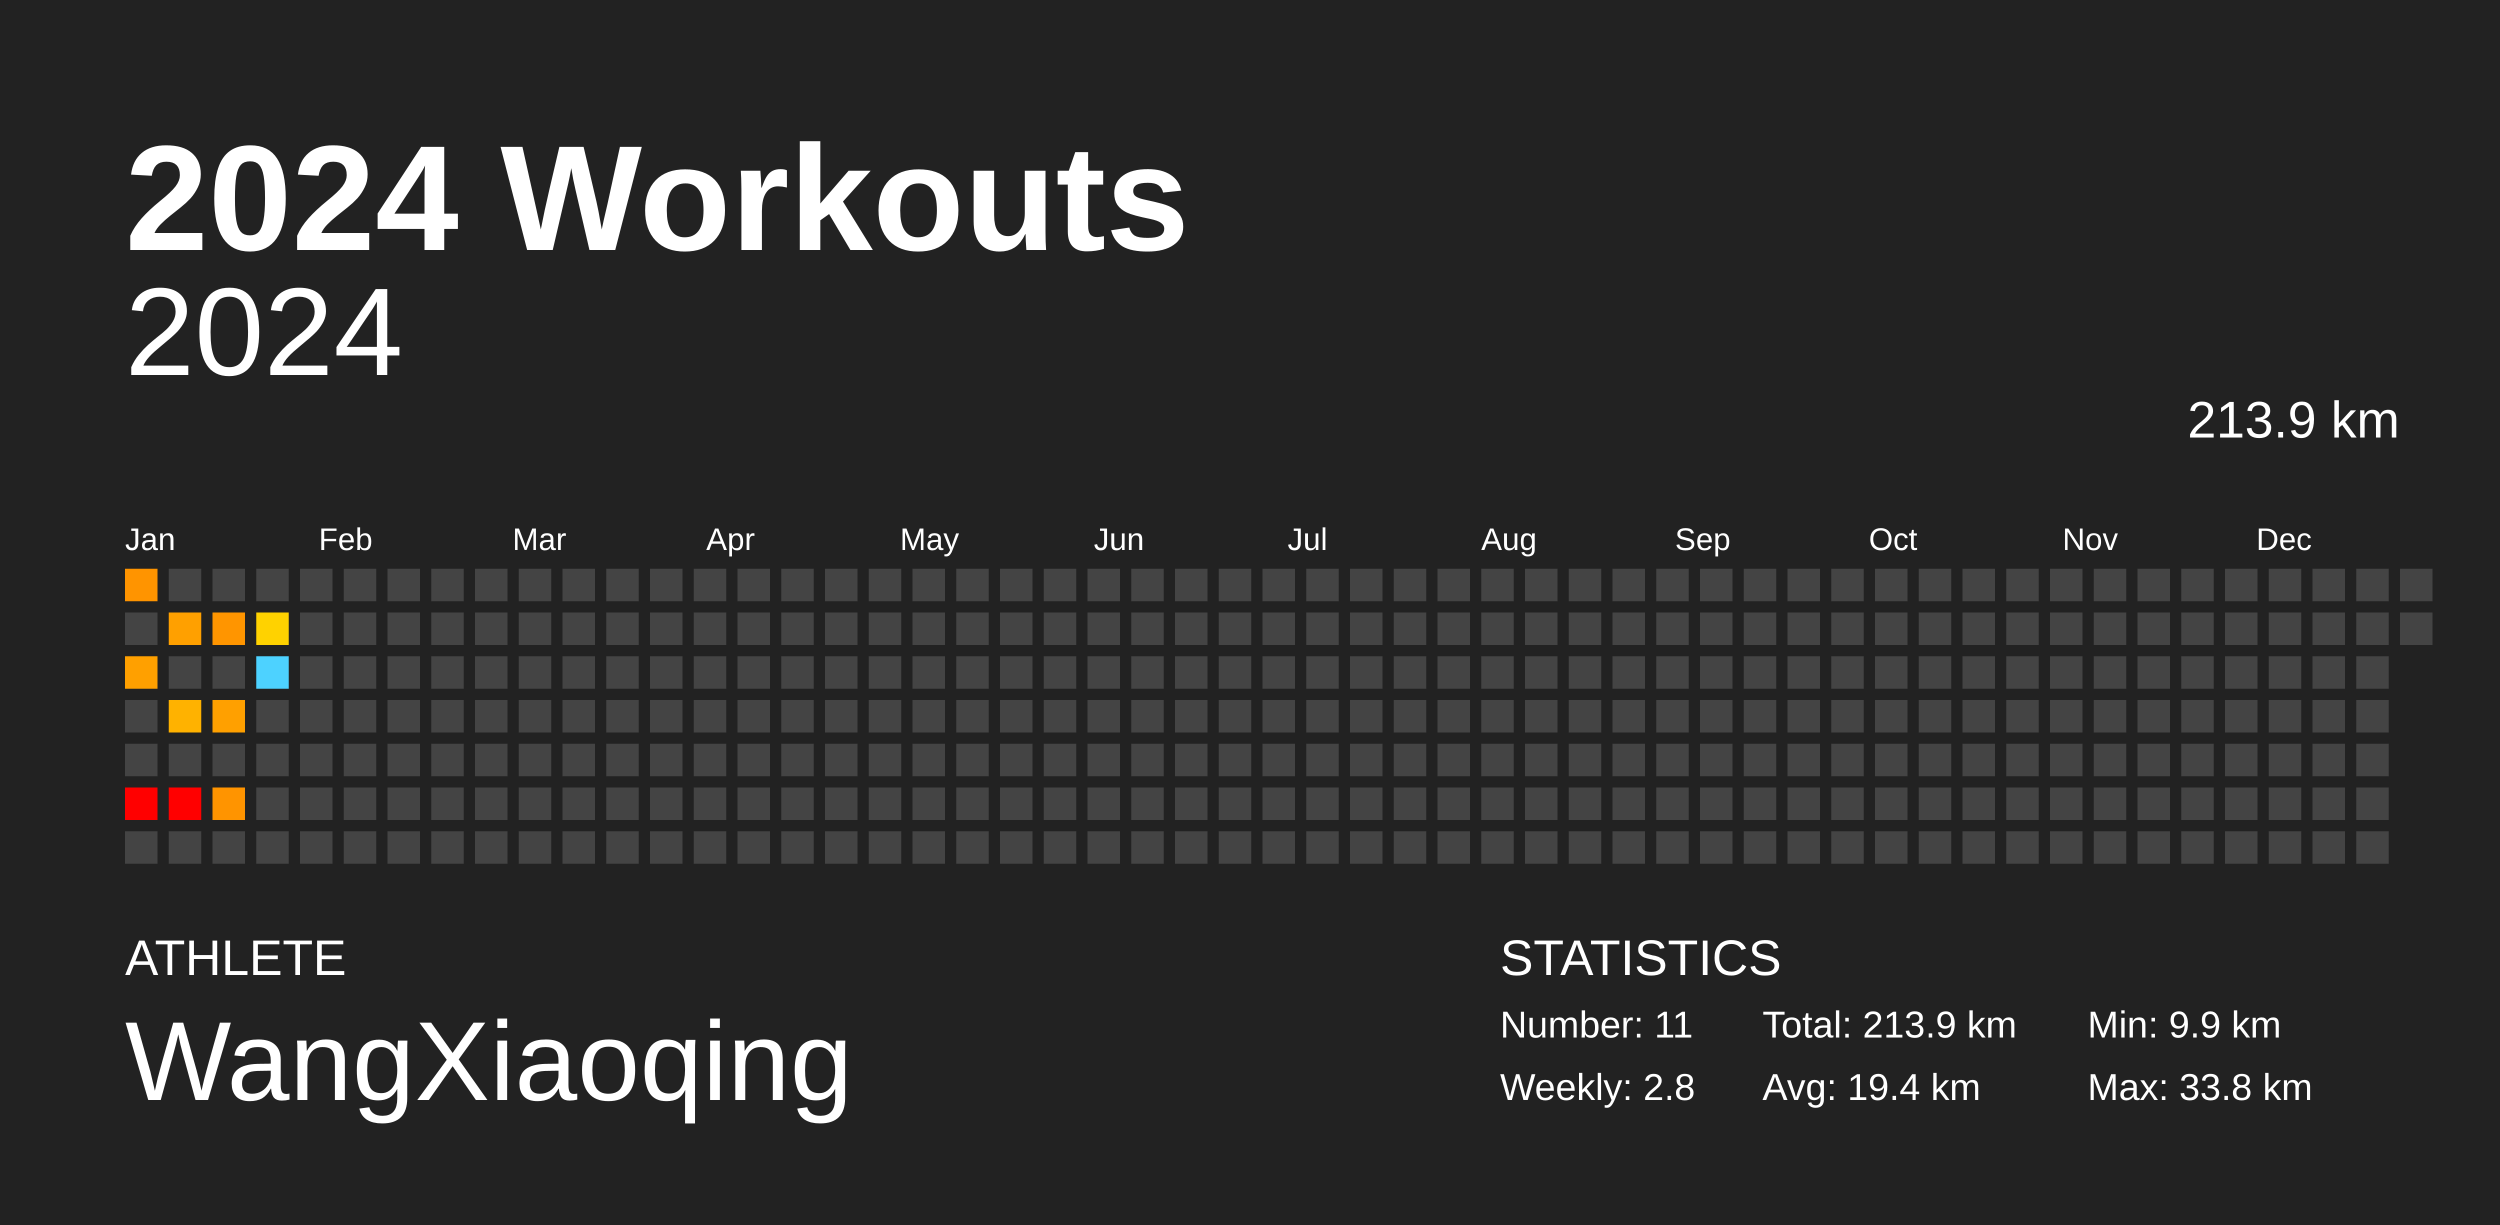
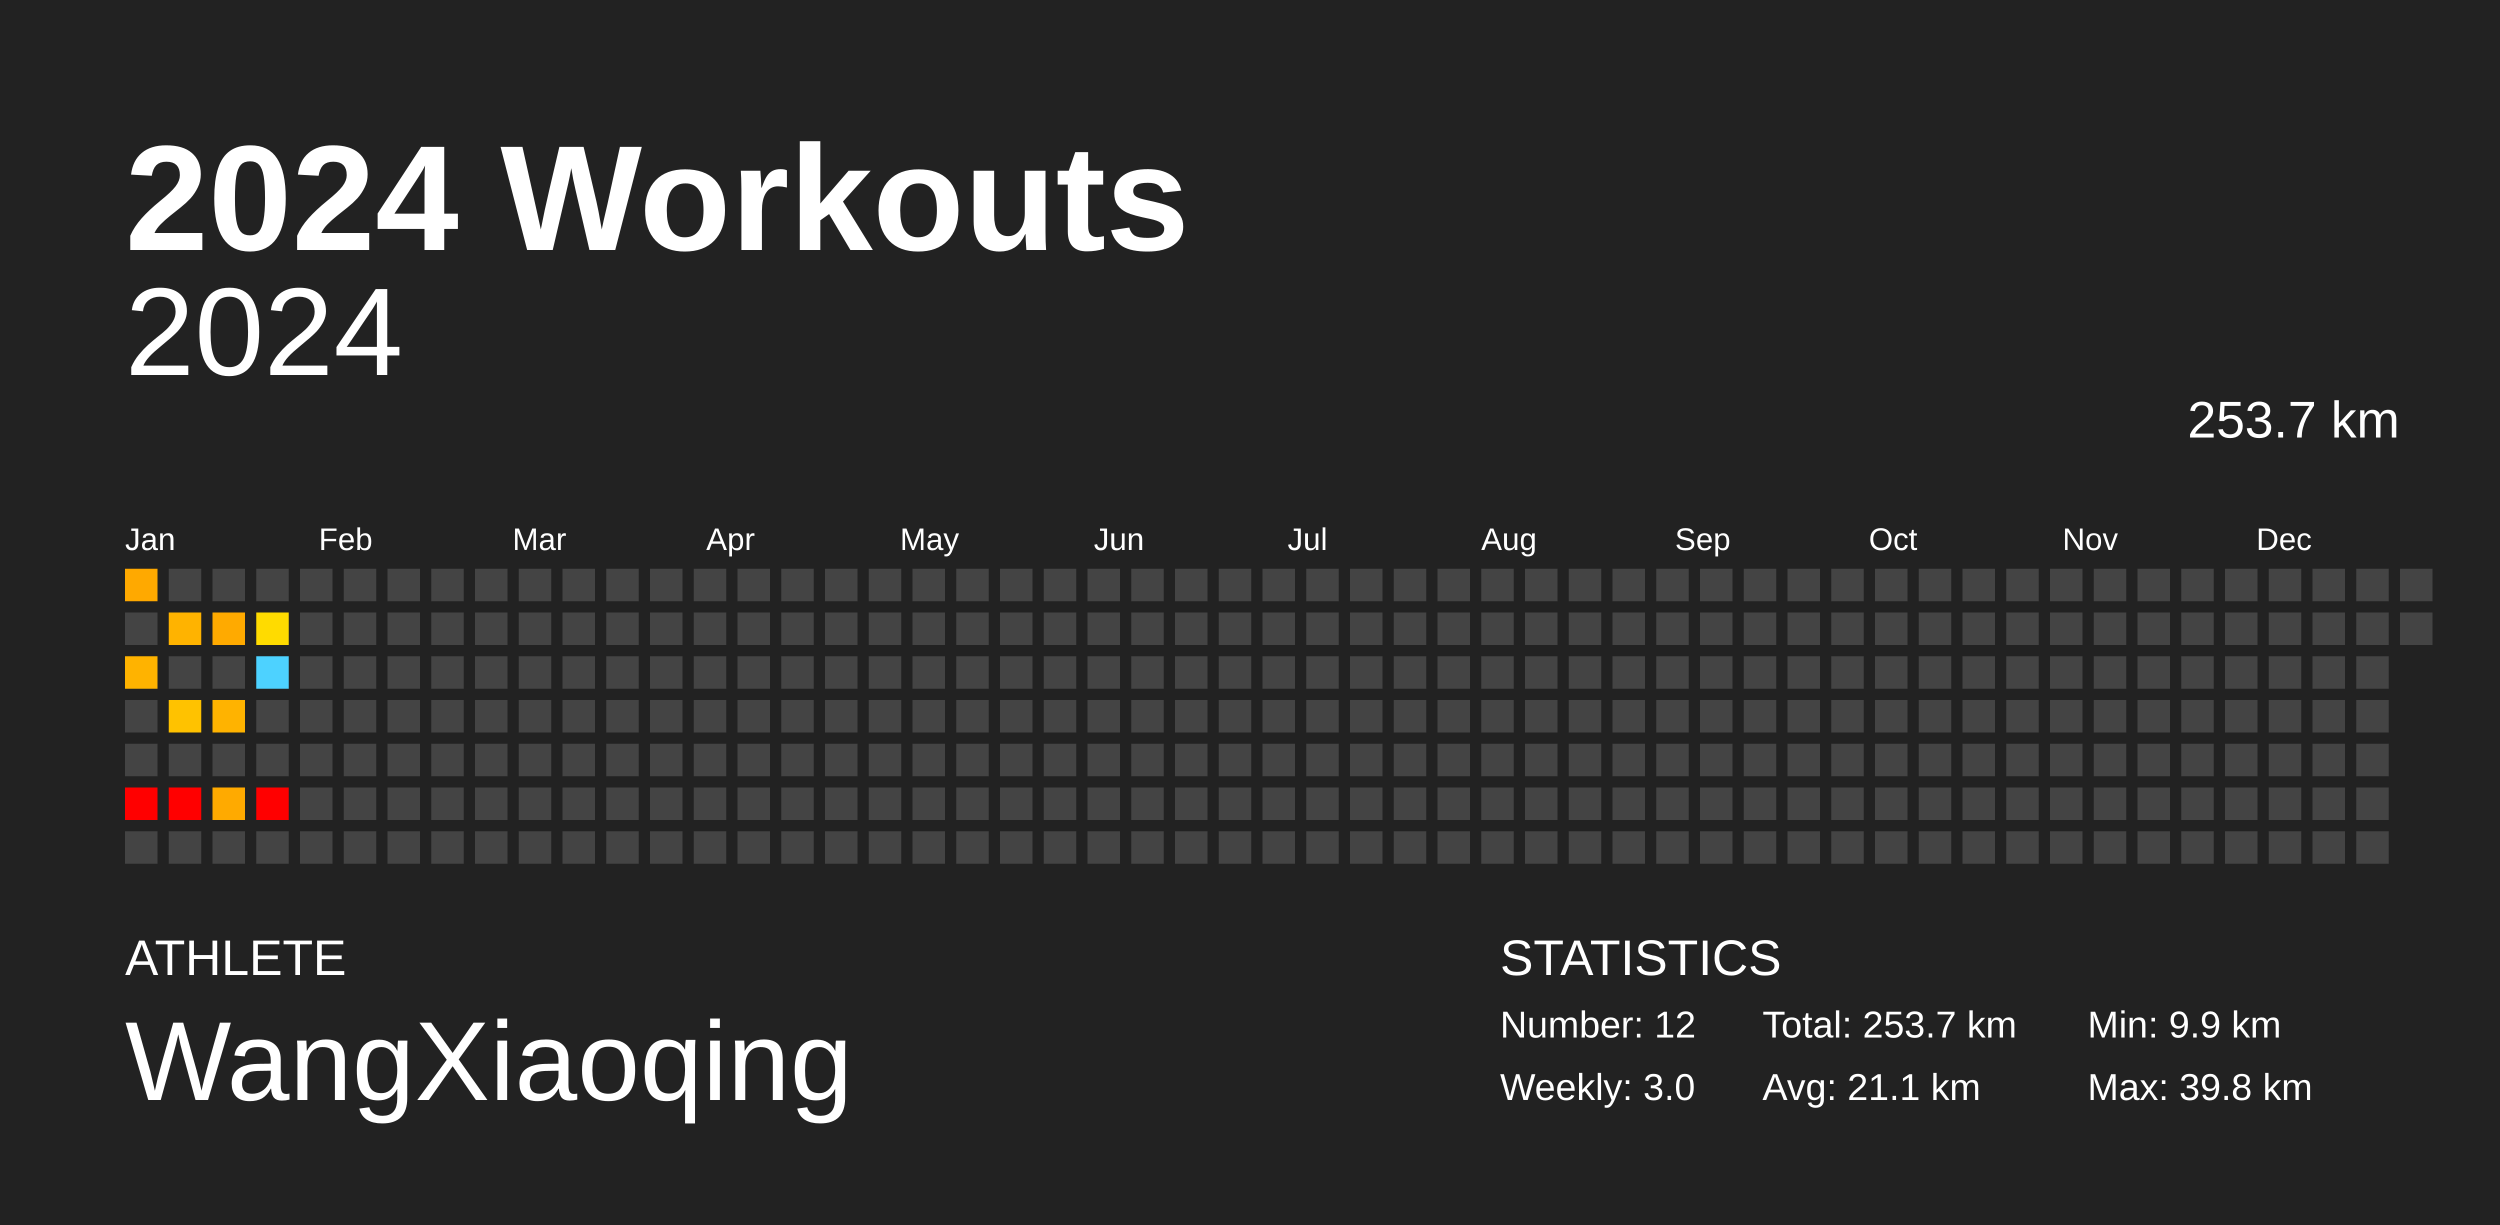
<svg xmlns="http://www.w3.org/2000/svg" baseProfile="full" height="98mm" version="1.1" viewBox="0,0,200,98" width="200mm">
  <defs />
  <rect fill="#222222" height="98" width="200" x="0" y="0" />
  <text fill="#FFFFFF" style="font-size:12px; font-family:Arial; font-weight:bold;" x="10" y="20">2024 Workouts</text>
  <text fill="#FFFFFF" style="font-size:4px; font-family:Arial" x="10" y="78">ATHLETE</text>
  <text fill="#FFFFFF" style="font-size:9px; font-family:Arial" x="10" y="88">WangXiaoqing</text>
  <text fill="#FFFFFF" style="font-size:4px; font-family:Arial" x="120" y="78">STATISTICS</text>
-   <text fill="#FFFFFF" style="font-size:3px; font-family:Arial" x="120" y="83">Number: 11</text>
-   <text fill="#FFFFFF" style="font-size:3px; font-family:Arial" x="120" y="88">Weekly: 2.8</text>
-   <text fill="#FFFFFF" style="font-size:3px; font-family:Arial" x="141" y="83">Total: 213.9 km</text>
-   <text fill="#FFFFFF" style="font-size:3px; font-family:Arial" x="141" y="88">Avg: 19.4 km</text>
+   <text fill="#FFFFFF" style="font-size:3px; font-family:Arial" x="120" y="83">Number: 12</text>
+   <text fill="#FFFFFF" style="font-size:3px; font-family:Arial" x="120" y="88">Weekly: 3.0</text>
+   <text fill="#FFFFFF" style="font-size:3px; font-family:Arial" x="141" y="83">Total: 253.7 km</text>
+   <text fill="#FFFFFF" style="font-size:3px; font-family:Arial" x="141" y="88">Avg: 21.1 km</text>
  <text fill="#FFFFFF" style="font-size:3px; font-family:Arial" x="167" y="83">Min: 9.9 km</text>
-   <text fill="#FFFFFF" style="font-size:3px; font-family:Arial" x="167" y="88">Max: 33.8 km</text>
+   <text fill="#FFFFFF" style="font-size:3px; font-family:Arial" x="167" y="88">Max: 39.8 km</text>
  <text alignment-baseline="hanging" fill="#FFFFFF" style="font-size:10.0px; font-family:Arial;" x="10" y="30">2024</text>
-   <text alignment-baseline="hanging" fill="#FFFFFF" style="font-size:4.125px; font-family:Arial;" x="175" y="35">213.9 km</text>
+   <text alignment-baseline="hanging" fill="#FFFFFF" style="font-size:4.125px; font-family:Arial;" x="175" y="35">253.7 km</text>
  <text fill="#FFFFFF" style="font-size:2.5px; font-family:Arial" x="10.0" y="44">Jan</text>
  <text fill="#FFFFFF" style="font-size:2.5px; font-family:Arial" x="25.5" y="44">Feb</text>
  <text fill="#FFFFFF" style="font-size:2.5px; font-family:Arial" x="41.0" y="44">Mar</text>
  <text fill="#FFFFFF" style="font-size:2.5px; font-family:Arial" x="56.5" y="44">Apr</text>
  <text fill="#FFFFFF" style="font-size:2.5px; font-family:Arial" x="72.0" y="44">May</text>
  <text fill="#FFFFFF" style="font-size:2.5px; font-family:Arial" x="87.5" y="44">Jun</text>
  <text fill="#FFFFFF" style="font-size:2.5px; font-family:Arial" x="103.0" y="44">Jul</text>
  <text fill="#FFFFFF" style="font-size:2.5px; font-family:Arial" x="118.5" y="44">Aug</text>
  <text fill="#FFFFFF" style="font-size:2.5px; font-family:Arial" x="134.0" y="44">Sep</text>
  <text fill="#FFFFFF" style="font-size:2.5px; font-family:Arial" x="149.5" y="44">Oct</text>
  <text fill="#FFFFFF" style="font-size:2.5px; font-family:Arial" x="165.0" y="44">Nov</text>
  <text fill="#FFFFFF" style="font-size:2.5px; font-family:Arial" x="180.5" y="44">Dec</text>
-   <rect fill="#ff9400" height="2.6" width="2.6" x="10.0" y="45.5" />
+   <rect fill="#ffa900" height="2.6" width="2.6" x="10.0" y="45.5" />
  <rect fill="#444444" height="2.6" width="2.6" x="10.0" y="49.0" />
-   <rect fill="#ffa000" height="2.6" width="2.6" x="10.0" y="52.5" />
+   <rect fill="#ffb300" height="2.6" width="2.6" x="10.0" y="52.5" />
  <rect fill="#444444" height="2.6" width="2.6" x="10.0" y="56.0" />
  <rect fill="#444444" height="2.6" width="2.6" x="10.0" y="59.5" />
  <rect fill="red" height="2.6" width="2.6" x="10.0" y="63.0" />
  <rect fill="#444444" height="2.6" width="2.6" x="10.0" y="66.5" />
  <rect fill="#444444" height="2.6" width="2.6" x="13.5" y="45.5" />
-   <rect fill="#ffa000" height="2.6" width="2.6" x="13.5" y="49.0" />
+   <rect fill="#ffb300" height="2.6" width="2.6" x="13.5" y="49.0" />
  <rect fill="#444444" height="2.6" width="2.6" x="13.5" y="52.5" />
-   <rect fill="#ffb200" height="2.6" width="2.6" x="13.5" y="56.0" />
+   <rect fill="#ffc200" height="2.6" width="2.6" x="13.5" y="56.0" />
  <rect fill="#444444" height="2.6" width="2.6" x="13.5" y="59.5" />
  <rect fill="red" height="2.6" width="2.6" x="13.5" y="63.0" />
  <rect fill="#444444" height="2.6" width="2.6" x="13.5" y="66.5" />
  <rect fill="#444444" height="2.6" width="2.6" x="17.0" y="45.5" />
-   <rect fill="#ff9500" height="2.6" width="2.6" x="17.0" y="49.0" />
+   <rect fill="#ffaa00" height="2.6" width="2.6" x="17.0" y="49.0" />
  <rect fill="#444444" height="2.6" width="2.6" x="17.0" y="52.5" />
-   <rect fill="#ffa000" height="2.6" width="2.6" x="17.0" y="56.0" />
+   <rect fill="#ffb300" height="2.6" width="2.6" x="17.0" y="56.0" />
  <rect fill="#444444" height="2.6" width="2.6" x="17.0" y="59.5" />
-   <rect fill="#ff9400" height="2.6" width="2.6" x="17.0" y="63.0" />
+   <rect fill="#ffaa00" height="2.6" width="2.6" x="17.0" y="63.0" />
  <rect fill="#444444" height="2.6" width="2.6" x="17.0" y="66.5" />
  <rect fill="#444444" height="2.6" width="2.6" x="20.5" y="45.5" />
-   <rect fill="#ffd200" height="2.6" width="2.6" x="20.5" y="49.0" />
+   <rect fill="#ffdb00" height="2.6" width="2.6" x="20.5" y="49.0" />
  <rect fill="#4dd2ff" height="2.6" width="2.6" x="20.5" y="52.5" />
  <rect fill="#444444" height="2.6" width="2.6" x="20.5" y="56.0" />
  <rect fill="#444444" height="2.6" width="2.6" x="20.5" y="59.5" />
-   <rect fill="#444444" height="2.6" width="2.6" x="20.5" y="63.0" />
+   <rect fill="red" height="2.6" width="2.6" x="20.5" y="63.0" />
  <rect fill="#444444" height="2.6" width="2.6" x="20.5" y="66.5" />
  <rect fill="#444444" height="2.6" width="2.6" x="24.0" y="45.5" />
  <rect fill="#444444" height="2.6" width="2.6" x="24.0" y="49.0" />
  <rect fill="#444444" height="2.6" width="2.6" x="24.0" y="52.5" />
  <rect fill="#444444" height="2.6" width="2.6" x="24.0" y="56.0" />
  <rect fill="#444444" height="2.6" width="2.6" x="24.0" y="59.5" />
  <rect fill="#444444" height="2.6" width="2.6" x="24.0" y="63.0" />
  <rect fill="#444444" height="2.6" width="2.6" x="24.0" y="66.5" />
  <rect fill="#444444" height="2.6" width="2.6" x="27.5" y="45.5" />
  <rect fill="#444444" height="2.6" width="2.6" x="27.5" y="49.0" />
  <rect fill="#444444" height="2.6" width="2.6" x="27.5" y="52.5" />
  <rect fill="#444444" height="2.6" width="2.6" x="27.5" y="56.0" />
  <rect fill="#444444" height="2.6" width="2.6" x="27.5" y="59.5" />
  <rect fill="#444444" height="2.6" width="2.6" x="27.5" y="63.0" />
  <rect fill="#444444" height="2.6" width="2.6" x="27.5" y="66.5" />
  <rect fill="#444444" height="2.6" width="2.6" x="31.0" y="45.5" />
  <rect fill="#444444" height="2.6" width="2.6" x="31.0" y="49.0" />
  <rect fill="#444444" height="2.6" width="2.6" x="31.0" y="52.5" />
  <rect fill="#444444" height="2.6" width="2.6" x="31.0" y="56.0" />
  <rect fill="#444444" height="2.6" width="2.6" x="31.0" y="59.5" />
  <rect fill="#444444" height="2.6" width="2.6" x="31.0" y="63.0" />
  <rect fill="#444444" height="2.6" width="2.6" x="31.0" y="66.5" />
  <rect fill="#444444" height="2.6" width="2.6" x="34.5" y="45.5" />
  <rect fill="#444444" height="2.6" width="2.6" x="34.5" y="49.0" />
  <rect fill="#444444" height="2.6" width="2.6" x="34.5" y="52.5" />
  <rect fill="#444444" height="2.6" width="2.6" x="34.5" y="56.0" />
  <rect fill="#444444" height="2.6" width="2.6" x="34.5" y="59.5" />
  <rect fill="#444444" height="2.6" width="2.6" x="34.5" y="63.0" />
  <rect fill="#444444" height="2.6" width="2.6" x="34.5" y="66.5" />
  <rect fill="#444444" height="2.6" width="2.6" x="38.0" y="45.5" />
  <rect fill="#444444" height="2.6" width="2.6" x="38.0" y="49.0" />
  <rect fill="#444444" height="2.6" width="2.6" x="38.0" y="52.5" />
  <rect fill="#444444" height="2.6" width="2.6" x="38.0" y="56.0" />
  <rect fill="#444444" height="2.6" width="2.6" x="38.0" y="59.5" />
  <rect fill="#444444" height="2.6" width="2.6" x="38.0" y="63.0" />
  <rect fill="#444444" height="2.6" width="2.6" x="38.0" y="66.5" />
  <rect fill="#444444" height="2.6" width="2.6" x="41.5" y="45.5" />
  <rect fill="#444444" height="2.6" width="2.6" x="41.5" y="49.0" />
  <rect fill="#444444" height="2.6" width="2.6" x="41.5" y="52.5" />
  <rect fill="#444444" height="2.6" width="2.6" x="41.5" y="56.0" />
  <rect fill="#444444" height="2.6" width="2.6" x="41.5" y="59.5" />
  <rect fill="#444444" height="2.6" width="2.6" x="41.5" y="63.0" />
  <rect fill="#444444" height="2.6" width="2.6" x="41.5" y="66.5" />
  <rect fill="#444444" height="2.6" width="2.6" x="45.0" y="45.5" />
  <rect fill="#444444" height="2.6" width="2.6" x="45.0" y="49.0" />
  <rect fill="#444444" height="2.6" width="2.6" x="45.0" y="52.5" />
  <rect fill="#444444" height="2.6" width="2.6" x="45.0" y="56.0" />
  <rect fill="#444444" height="2.6" width="2.6" x="45.0" y="59.5" />
  <rect fill="#444444" height="2.6" width="2.6" x="45.0" y="63.0" />
  <rect fill="#444444" height="2.6" width="2.6" x="45.0" y="66.5" />
  <rect fill="#444444" height="2.6" width="2.6" x="48.5" y="45.5" />
  <rect fill="#444444" height="2.6" width="2.6" x="48.5" y="49.0" />
  <rect fill="#444444" height="2.6" width="2.6" x="48.5" y="52.5" />
  <rect fill="#444444" height="2.6" width="2.6" x="48.5" y="56.0" />
  <rect fill="#444444" height="2.6" width="2.6" x="48.5" y="59.5" />
  <rect fill="#444444" height="2.6" width="2.6" x="48.5" y="63.0" />
  <rect fill="#444444" height="2.6" width="2.6" x="48.5" y="66.5" />
  <rect fill="#444444" height="2.6" width="2.6" x="52.0" y="45.5" />
  <rect fill="#444444" height="2.6" width="2.6" x="52.0" y="49.0" />
  <rect fill="#444444" height="2.6" width="2.6" x="52.0" y="52.5" />
  <rect fill="#444444" height="2.6" width="2.6" x="52.0" y="56.0" />
  <rect fill="#444444" height="2.6" width="2.6" x="52.0" y="59.5" />
  <rect fill="#444444" height="2.6" width="2.6" x="52.0" y="63.0" />
  <rect fill="#444444" height="2.6" width="2.6" x="52.0" y="66.5" />
  <rect fill="#444444" height="2.6" width="2.6" x="55.5" y="45.5" />
  <rect fill="#444444" height="2.6" width="2.6" x="55.5" y="49.0" />
  <rect fill="#444444" height="2.6" width="2.6" x="55.5" y="52.5" />
  <rect fill="#444444" height="2.6" width="2.6" x="55.5" y="56.0" />
  <rect fill="#444444" height="2.6" width="2.6" x="55.5" y="59.5" />
  <rect fill="#444444" height="2.6" width="2.6" x="55.5" y="63.0" />
  <rect fill="#444444" height="2.6" width="2.6" x="55.5" y="66.5" />
  <rect fill="#444444" height="2.6" width="2.6" x="59.0" y="45.5" />
  <rect fill="#444444" height="2.6" width="2.6" x="59.0" y="49.0" />
  <rect fill="#444444" height="2.6" width="2.6" x="59.0" y="52.5" />
  <rect fill="#444444" height="2.6" width="2.6" x="59.0" y="56.0" />
  <rect fill="#444444" height="2.6" width="2.6" x="59.0" y="59.5" />
  <rect fill="#444444" height="2.6" width="2.6" x="59.0" y="63.0" />
  <rect fill="#444444" height="2.6" width="2.6" x="59.0" y="66.5" />
  <rect fill="#444444" height="2.6" width="2.6" x="62.5" y="45.5" />
  <rect fill="#444444" height="2.6" width="2.6" x="62.5" y="49.0" />
  <rect fill="#444444" height="2.6" width="2.6" x="62.5" y="52.5" />
  <rect fill="#444444" height="2.6" width="2.6" x="62.5" y="56.0" />
  <rect fill="#444444" height="2.6" width="2.6" x="62.5" y="59.5" />
  <rect fill="#444444" height="2.6" width="2.6" x="62.5" y="63.0" />
  <rect fill="#444444" height="2.6" width="2.6" x="62.5" y="66.5" />
  <rect fill="#444444" height="2.6" width="2.6" x="66.0" y="45.5" />
  <rect fill="#444444" height="2.6" width="2.6" x="66.0" y="49.0" />
  <rect fill="#444444" height="2.6" width="2.6" x="66.0" y="52.5" />
  <rect fill="#444444" height="2.6" width="2.6" x="66.0" y="56.0" />
  <rect fill="#444444" height="2.6" width="2.6" x="66.0" y="59.5" />
  <rect fill="#444444" height="2.6" width="2.6" x="66.0" y="63.0" />
  <rect fill="#444444" height="2.6" width="2.6" x="66.0" y="66.5" />
  <rect fill="#444444" height="2.6" width="2.6" x="69.5" y="45.5" />
  <rect fill="#444444" height="2.6" width="2.6" x="69.5" y="49.0" />
  <rect fill="#444444" height="2.6" width="2.6" x="69.5" y="52.5" />
  <rect fill="#444444" height="2.6" width="2.6" x="69.5" y="56.0" />
  <rect fill="#444444" height="2.6" width="2.6" x="69.5" y="59.5" />
  <rect fill="#444444" height="2.6" width="2.6" x="69.5" y="63.0" />
  <rect fill="#444444" height="2.6" width="2.6" x="69.5" y="66.5" />
  <rect fill="#444444" height="2.6" width="2.6" x="73.0" y="45.5" />
  <rect fill="#444444" height="2.6" width="2.6" x="73.0" y="49.0" />
  <rect fill="#444444" height="2.6" width="2.6" x="73.0" y="52.5" />
  <rect fill="#444444" height="2.6" width="2.6" x="73.0" y="56.0" />
  <rect fill="#444444" height="2.6" width="2.6" x="73.0" y="59.5" />
  <rect fill="#444444" height="2.6" width="2.6" x="73.0" y="63.0" />
  <rect fill="#444444" height="2.6" width="2.6" x="73.0" y="66.5" />
  <rect fill="#444444" height="2.6" width="2.6" x="76.5" y="45.5" />
  <rect fill="#444444" height="2.6" width="2.6" x="76.5" y="49.0" />
  <rect fill="#444444" height="2.6" width="2.6" x="76.5" y="52.5" />
  <rect fill="#444444" height="2.6" width="2.6" x="76.5" y="56.0" />
  <rect fill="#444444" height="2.6" width="2.6" x="76.5" y="59.5" />
  <rect fill="#444444" height="2.6" width="2.6" x="76.5" y="63.0" />
  <rect fill="#444444" height="2.6" width="2.6" x="76.5" y="66.5" />
  <rect fill="#444444" height="2.6" width="2.6" x="80.0" y="45.5" />
  <rect fill="#444444" height="2.6" width="2.6" x="80.0" y="49.0" />
  <rect fill="#444444" height="2.6" width="2.6" x="80.0" y="52.5" />
  <rect fill="#444444" height="2.6" width="2.6" x="80.0" y="56.0" />
  <rect fill="#444444" height="2.6" width="2.6" x="80.0" y="59.5" />
  <rect fill="#444444" height="2.6" width="2.6" x="80.0" y="63.0" />
  <rect fill="#444444" height="2.6" width="2.6" x="80.0" y="66.5" />
  <rect fill="#444444" height="2.6" width="2.6" x="83.5" y="45.5" />
  <rect fill="#444444" height="2.6" width="2.6" x="83.5" y="49.0" />
  <rect fill="#444444" height="2.6" width="2.6" x="83.5" y="52.5" />
  <rect fill="#444444" height="2.6" width="2.6" x="83.5" y="56.0" />
  <rect fill="#444444" height="2.6" width="2.6" x="83.5" y="59.5" />
  <rect fill="#444444" height="2.6" width="2.6" x="83.5" y="63.0" />
  <rect fill="#444444" height="2.6" width="2.6" x="83.5" y="66.5" />
  <rect fill="#444444" height="2.6" width="2.6" x="87.0" y="45.5" />
  <rect fill="#444444" height="2.6" width="2.6" x="87.0" y="49.0" />
  <rect fill="#444444" height="2.6" width="2.6" x="87.0" y="52.5" />
  <rect fill="#444444" height="2.6" width="2.6" x="87.0" y="56.0" />
  <rect fill="#444444" height="2.6" width="2.6" x="87.0" y="59.5" />
  <rect fill="#444444" height="2.6" width="2.6" x="87.0" y="63.0" />
  <rect fill="#444444" height="2.6" width="2.6" x="87.0" y="66.5" />
  <rect fill="#444444" height="2.6" width="2.6" x="90.5" y="45.5" />
  <rect fill="#444444" height="2.6" width="2.6" x="90.5" y="49.0" />
  <rect fill="#444444" height="2.6" width="2.6" x="90.5" y="52.5" />
  <rect fill="#444444" height="2.6" width="2.6" x="90.5" y="56.0" />
  <rect fill="#444444" height="2.6" width="2.6" x="90.5" y="59.5" />
  <rect fill="#444444" height="2.6" width="2.6" x="90.5" y="63.0" />
  <rect fill="#444444" height="2.6" width="2.6" x="90.5" y="66.5" />
  <rect fill="#444444" height="2.6" width="2.6" x="94.0" y="45.5" />
  <rect fill="#444444" height="2.6" width="2.6" x="94.0" y="49.0" />
  <rect fill="#444444" height="2.6" width="2.6" x="94.0" y="52.5" />
  <rect fill="#444444" height="2.6" width="2.6" x="94.0" y="56.0" />
  <rect fill="#444444" height="2.6" width="2.6" x="94.0" y="59.5" />
  <rect fill="#444444" height="2.6" width="2.6" x="94.0" y="63.0" />
  <rect fill="#444444" height="2.6" width="2.6" x="94.0" y="66.5" />
  <rect fill="#444444" height="2.6" width="2.6" x="97.5" y="45.5" />
  <rect fill="#444444" height="2.6" width="2.6" x="97.5" y="49.0" />
  <rect fill="#444444" height="2.6" width="2.6" x="97.5" y="52.5" />
  <rect fill="#444444" height="2.6" width="2.6" x="97.5" y="56.0" />
  <rect fill="#444444" height="2.6" width="2.6" x="97.5" y="59.5" />
  <rect fill="#444444" height="2.6" width="2.6" x="97.5" y="63.0" />
  <rect fill="#444444" height="2.6" width="2.6" x="97.5" y="66.5" />
  <rect fill="#444444" height="2.6" width="2.6" x="101.0" y="45.5" />
  <rect fill="#444444" height="2.6" width="2.6" x="101.0" y="49.0" />
  <rect fill="#444444" height="2.6" width="2.6" x="101.0" y="52.5" />
  <rect fill="#444444" height="2.6" width="2.6" x="101.0" y="56.0" />
  <rect fill="#444444" height="2.6" width="2.6" x="101.0" y="59.5" />
  <rect fill="#444444" height="2.6" width="2.6" x="101.0" y="63.0" />
  <rect fill="#444444" height="2.6" width="2.6" x="101.0" y="66.5" />
  <rect fill="#444444" height="2.6" width="2.6" x="104.5" y="45.5" />
  <rect fill="#444444" height="2.6" width="2.6" x="104.5" y="49.0" />
  <rect fill="#444444" height="2.6" width="2.6" x="104.5" y="52.5" />
  <rect fill="#444444" height="2.6" width="2.6" x="104.5" y="56.0" />
  <rect fill="#444444" height="2.6" width="2.6" x="104.5" y="59.5" />
  <rect fill="#444444" height="2.6" width="2.6" x="104.5" y="63.0" />
  <rect fill="#444444" height="2.6" width="2.6" x="104.5" y="66.5" />
  <rect fill="#444444" height="2.6" width="2.6" x="108.0" y="45.5" />
  <rect fill="#444444" height="2.6" width="2.6" x="108.0" y="49.0" />
  <rect fill="#444444" height="2.6" width="2.6" x="108.0" y="52.5" />
  <rect fill="#444444" height="2.6" width="2.6" x="108.0" y="56.0" />
  <rect fill="#444444" height="2.6" width="2.6" x="108.0" y="59.5" />
  <rect fill="#444444" height="2.6" width="2.6" x="108.0" y="63.0" />
  <rect fill="#444444" height="2.6" width="2.6" x="108.0" y="66.5" />
  <rect fill="#444444" height="2.6" width="2.6" x="111.5" y="45.5" />
  <rect fill="#444444" height="2.6" width="2.6" x="111.5" y="49.0" />
  <rect fill="#444444" height="2.6" width="2.6" x="111.5" y="52.5" />
  <rect fill="#444444" height="2.6" width="2.6" x="111.5" y="56.0" />
  <rect fill="#444444" height="2.6" width="2.6" x="111.5" y="59.5" />
  <rect fill="#444444" height="2.6" width="2.6" x="111.5" y="63.0" />
  <rect fill="#444444" height="2.6" width="2.6" x="111.5" y="66.5" />
  <rect fill="#444444" height="2.6" width="2.6" x="115.0" y="45.5" />
  <rect fill="#444444" height="2.6" width="2.6" x="115.0" y="49.0" />
  <rect fill="#444444" height="2.6" width="2.6" x="115.0" y="52.5" />
  <rect fill="#444444" height="2.6" width="2.6" x="115.0" y="56.0" />
  <rect fill="#444444" height="2.6" width="2.6" x="115.0" y="59.5" />
  <rect fill="#444444" height="2.6" width="2.6" x="115.0" y="63.0" />
  <rect fill="#444444" height="2.6" width="2.6" x="115.0" y="66.5" />
  <rect fill="#444444" height="2.6" width="2.6" x="118.5" y="45.5" />
  <rect fill="#444444" height="2.6" width="2.6" x="118.5" y="49.0" />
  <rect fill="#444444" height="2.6" width="2.6" x="118.5" y="52.5" />
  <rect fill="#444444" height="2.6" width="2.6" x="118.5" y="56.0" />
  <rect fill="#444444" height="2.6" width="2.6" x="118.5" y="59.5" />
  <rect fill="#444444" height="2.6" width="2.6" x="118.5" y="63.0" />
  <rect fill="#444444" height="2.6" width="2.6" x="118.5" y="66.5" />
  <rect fill="#444444" height="2.6" width="2.6" x="122.0" y="45.5" />
  <rect fill="#444444" height="2.6" width="2.6" x="122.0" y="49.0" />
  <rect fill="#444444" height="2.6" width="2.6" x="122.0" y="52.5" />
  <rect fill="#444444" height="2.6" width="2.6" x="122.0" y="56.0" />
  <rect fill="#444444" height="2.6" width="2.6" x="122.0" y="59.5" />
  <rect fill="#444444" height="2.6" width="2.6" x="122.0" y="63.0" />
  <rect fill="#444444" height="2.6" width="2.6" x="122.0" y="66.5" />
  <rect fill="#444444" height="2.6" width="2.6" x="125.5" y="45.5" />
  <rect fill="#444444" height="2.6" width="2.6" x="125.5" y="49.0" />
  <rect fill="#444444" height="2.6" width="2.6" x="125.5" y="52.5" />
  <rect fill="#444444" height="2.6" width="2.6" x="125.5" y="56.0" />
  <rect fill="#444444" height="2.6" width="2.6" x="125.5" y="59.5" />
  <rect fill="#444444" height="2.6" width="2.6" x="125.5" y="63.0" />
  <rect fill="#444444" height="2.6" width="2.6" x="125.5" y="66.5" />
  <rect fill="#444444" height="2.6" width="2.6" x="129.0" y="45.5" />
  <rect fill="#444444" height="2.6" width="2.6" x="129.0" y="49.0" />
  <rect fill="#444444" height="2.6" width="2.6" x="129.0" y="52.5" />
  <rect fill="#444444" height="2.6" width="2.6" x="129.0" y="56.0" />
  <rect fill="#444444" height="2.6" width="2.6" x="129.0" y="59.5" />
  <rect fill="#444444" height="2.6" width="2.6" x="129.0" y="63.0" />
  <rect fill="#444444" height="2.6" width="2.6" x="129.0" y="66.5" />
  <rect fill="#444444" height="2.6" width="2.6" x="132.5" y="45.5" />
  <rect fill="#444444" height="2.6" width="2.6" x="132.5" y="49.0" />
  <rect fill="#444444" height="2.6" width="2.6" x="132.5" y="52.5" />
  <rect fill="#444444" height="2.6" width="2.6" x="132.5" y="56.0" />
  <rect fill="#444444" height="2.6" width="2.6" x="132.5" y="59.5" />
  <rect fill="#444444" height="2.6" width="2.6" x="132.5" y="63.0" />
  <rect fill="#444444" height="2.6" width="2.6" x="132.5" y="66.5" />
  <rect fill="#444444" height="2.6" width="2.6" x="136.0" y="45.5" />
  <rect fill="#444444" height="2.6" width="2.6" x="136.0" y="49.0" />
  <rect fill="#444444" height="2.6" width="2.6" x="136.0" y="52.5" />
  <rect fill="#444444" height="2.6" width="2.6" x="136.0" y="56.0" />
  <rect fill="#444444" height="2.6" width="2.6" x="136.0" y="59.5" />
  <rect fill="#444444" height="2.6" width="2.6" x="136.0" y="63.0" />
  <rect fill="#444444" height="2.6" width="2.6" x="136.0" y="66.5" />
  <rect fill="#444444" height="2.6" width="2.6" x="139.5" y="45.5" />
  <rect fill="#444444" height="2.6" width="2.6" x="139.5" y="49.0" />
  <rect fill="#444444" height="2.6" width="2.6" x="139.5" y="52.5" />
  <rect fill="#444444" height="2.6" width="2.6" x="139.5" y="56.0" />
  <rect fill="#444444" height="2.6" width="2.6" x="139.5" y="59.5" />
  <rect fill="#444444" height="2.6" width="2.6" x="139.5" y="63.0" />
  <rect fill="#444444" height="2.6" width="2.6" x="139.5" y="66.5" />
  <rect fill="#444444" height="2.6" width="2.6" x="143.0" y="45.5" />
  <rect fill="#444444" height="2.6" width="2.6" x="143.0" y="49.0" />
  <rect fill="#444444" height="2.6" width="2.6" x="143.0" y="52.5" />
  <rect fill="#444444" height="2.6" width="2.6" x="143.0" y="56.0" />
  <rect fill="#444444" height="2.6" width="2.6" x="143.0" y="59.5" />
  <rect fill="#444444" height="2.6" width="2.6" x="143.0" y="63.0" />
  <rect fill="#444444" height="2.6" width="2.6" x="143.0" y="66.5" />
  <rect fill="#444444" height="2.6" width="2.6" x="146.5" y="45.5" />
  <rect fill="#444444" height="2.6" width="2.6" x="146.5" y="49.0" />
  <rect fill="#444444" height="2.6" width="2.6" x="146.5" y="52.5" />
  <rect fill="#444444" height="2.6" width="2.6" x="146.5" y="56.0" />
  <rect fill="#444444" height="2.6" width="2.6" x="146.5" y="59.5" />
  <rect fill="#444444" height="2.6" width="2.6" x="146.5" y="63.0" />
  <rect fill="#444444" height="2.6" width="2.6" x="146.5" y="66.5" />
  <rect fill="#444444" height="2.6" width="2.6" x="150.0" y="45.5" />
  <rect fill="#444444" height="2.6" width="2.6" x="150.0" y="49.0" />
  <rect fill="#444444" height="2.6" width="2.6" x="150.0" y="52.5" />
  <rect fill="#444444" height="2.6" width="2.6" x="150.0" y="56.0" />
  <rect fill="#444444" height="2.6" width="2.6" x="150.0" y="59.5" />
  <rect fill="#444444" height="2.6" width="2.6" x="150.0" y="63.0" />
  <rect fill="#444444" height="2.6" width="2.6" x="150.0" y="66.5" />
  <rect fill="#444444" height="2.6" width="2.6" x="153.5" y="45.5" />
  <rect fill="#444444" height="2.6" width="2.6" x="153.5" y="49.0" />
  <rect fill="#444444" height="2.6" width="2.6" x="153.5" y="52.5" />
  <rect fill="#444444" height="2.6" width="2.6" x="153.5" y="56.0" />
  <rect fill="#444444" height="2.6" width="2.6" x="153.5" y="59.5" />
  <rect fill="#444444" height="2.6" width="2.6" x="153.5" y="63.0" />
  <rect fill="#444444" height="2.6" width="2.6" x="153.5" y="66.5" />
  <rect fill="#444444" height="2.6" width="2.6" x="157.0" y="45.5" />
  <rect fill="#444444" height="2.6" width="2.6" x="157.0" y="49.0" />
  <rect fill="#444444" height="2.6" width="2.6" x="157.0" y="52.5" />
  <rect fill="#444444" height="2.6" width="2.6" x="157.0" y="56.0" />
  <rect fill="#444444" height="2.6" width="2.6" x="157.0" y="59.5" />
  <rect fill="#444444" height="2.6" width="2.6" x="157.0" y="63.0" />
  <rect fill="#444444" height="2.6" width="2.6" x="157.0" y="66.5" />
  <rect fill="#444444" height="2.6" width="2.6" x="160.5" y="45.5" />
  <rect fill="#444444" height="2.6" width="2.6" x="160.5" y="49.0" />
  <rect fill="#444444" height="2.6" width="2.6" x="160.5" y="52.5" />
  <rect fill="#444444" height="2.6" width="2.6" x="160.5" y="56.0" />
  <rect fill="#444444" height="2.6" width="2.6" x="160.5" y="59.5" />
  <rect fill="#444444" height="2.6" width="2.6" x="160.5" y="63.0" />
  <rect fill="#444444" height="2.6" width="2.6" x="160.5" y="66.5" />
  <rect fill="#444444" height="2.6" width="2.6" x="164.0" y="45.5" />
  <rect fill="#444444" height="2.6" width="2.6" x="164.0" y="49.0" />
  <rect fill="#444444" height="2.6" width="2.6" x="164.0" y="52.5" />
  <rect fill="#444444" height="2.6" width="2.6" x="164.0" y="56.0" />
  <rect fill="#444444" height="2.6" width="2.6" x="164.0" y="59.5" />
  <rect fill="#444444" height="2.6" width="2.6" x="164.0" y="63.0" />
  <rect fill="#444444" height="2.6" width="2.6" x="164.0" y="66.5" />
  <rect fill="#444444" height="2.6" width="2.6" x="167.5" y="45.5" />
  <rect fill="#444444" height="2.6" width="2.6" x="167.5" y="49.0" />
  <rect fill="#444444" height="2.6" width="2.6" x="167.5" y="52.5" />
  <rect fill="#444444" height="2.6" width="2.6" x="167.5" y="56.0" />
  <rect fill="#444444" height="2.6" width="2.6" x="167.5" y="59.5" />
  <rect fill="#444444" height="2.6" width="2.6" x="167.5" y="63.0" />
  <rect fill="#444444" height="2.6" width="2.6" x="167.5" y="66.5" />
  <rect fill="#444444" height="2.6" width="2.6" x="171.0" y="45.5" />
  <rect fill="#444444" height="2.6" width="2.6" x="171.0" y="49.0" />
  <rect fill="#444444" height="2.6" width="2.6" x="171.0" y="52.5" />
  <rect fill="#444444" height="2.6" width="2.6" x="171.0" y="56.0" />
  <rect fill="#444444" height="2.6" width="2.6" x="171.0" y="59.5" />
  <rect fill="#444444" height="2.6" width="2.6" x="171.0" y="63.0" />
  <rect fill="#444444" height="2.6" width="2.6" x="171.0" y="66.5" />
  <rect fill="#444444" height="2.6" width="2.6" x="174.5" y="45.5" />
  <rect fill="#444444" height="2.6" width="2.6" x="174.5" y="49.0" />
  <rect fill="#444444" height="2.6" width="2.6" x="174.5" y="52.5" />
  <rect fill="#444444" height="2.6" width="2.6" x="174.5" y="56.0" />
  <rect fill="#444444" height="2.6" width="2.6" x="174.5" y="59.5" />
  <rect fill="#444444" height="2.6" width="2.6" x="174.5" y="63.0" />
  <rect fill="#444444" height="2.6" width="2.6" x="174.5" y="66.5" />
  <rect fill="#444444" height="2.6" width="2.6" x="178.0" y="45.5" />
  <rect fill="#444444" height="2.6" width="2.6" x="178.0" y="49.0" />
  <rect fill="#444444" height="2.6" width="2.6" x="178.0" y="52.5" />
  <rect fill="#444444" height="2.6" width="2.6" x="178.0" y="56.0" />
  <rect fill="#444444" height="2.6" width="2.6" x="178.0" y="59.5" />
  <rect fill="#444444" height="2.6" width="2.6" x="178.0" y="63.0" />
  <rect fill="#444444" height="2.6" width="2.6" x="178.0" y="66.5" />
  <rect fill="#444444" height="2.6" width="2.6" x="181.5" y="45.5" />
  <rect fill="#444444" height="2.6" width="2.6" x="181.5" y="49.0" />
  <rect fill="#444444" height="2.6" width="2.6" x="181.5" y="52.5" />
  <rect fill="#444444" height="2.6" width="2.6" x="181.5" y="56.0" />
  <rect fill="#444444" height="2.6" width="2.6" x="181.5" y="59.5" />
  <rect fill="#444444" height="2.6" width="2.6" x="181.5" y="63.0" />
  <rect fill="#444444" height="2.6" width="2.6" x="181.5" y="66.5" />
  <rect fill="#444444" height="2.6" width="2.6" x="185.0" y="45.5" />
  <rect fill="#444444" height="2.6" width="2.6" x="185.0" y="49.0" />
  <rect fill="#444444" height="2.6" width="2.6" x="185.0" y="52.5" />
  <rect fill="#444444" height="2.6" width="2.6" x="185.0" y="56.0" />
  <rect fill="#444444" height="2.6" width="2.6" x="185.0" y="59.5" />
  <rect fill="#444444" height="2.6" width="2.6" x="185.0" y="63.0" />
  <rect fill="#444444" height="2.6" width="2.6" x="185.0" y="66.5" />
  <rect fill="#444444" height="2.6" width="2.6" x="188.5" y="45.5" />
  <rect fill="#444444" height="2.6" width="2.6" x="188.5" y="49.0" />
  <rect fill="#444444" height="2.6" width="2.6" x="188.5" y="52.5" />
  <rect fill="#444444" height="2.6" width="2.6" x="188.5" y="56.0" />
  <rect fill="#444444" height="2.6" width="2.6" x="188.5" y="59.5" />
  <rect fill="#444444" height="2.6" width="2.6" x="188.5" y="63.0" />
  <rect fill="#444444" height="2.6" width="2.6" x="188.5" y="66.5" />
  <rect fill="#444444" height="2.6" width="2.6" x="192.0" y="45.5" />
  <rect fill="#444444" height="2.6" width="2.6" x="192.0" y="49.0" />
</svg>
